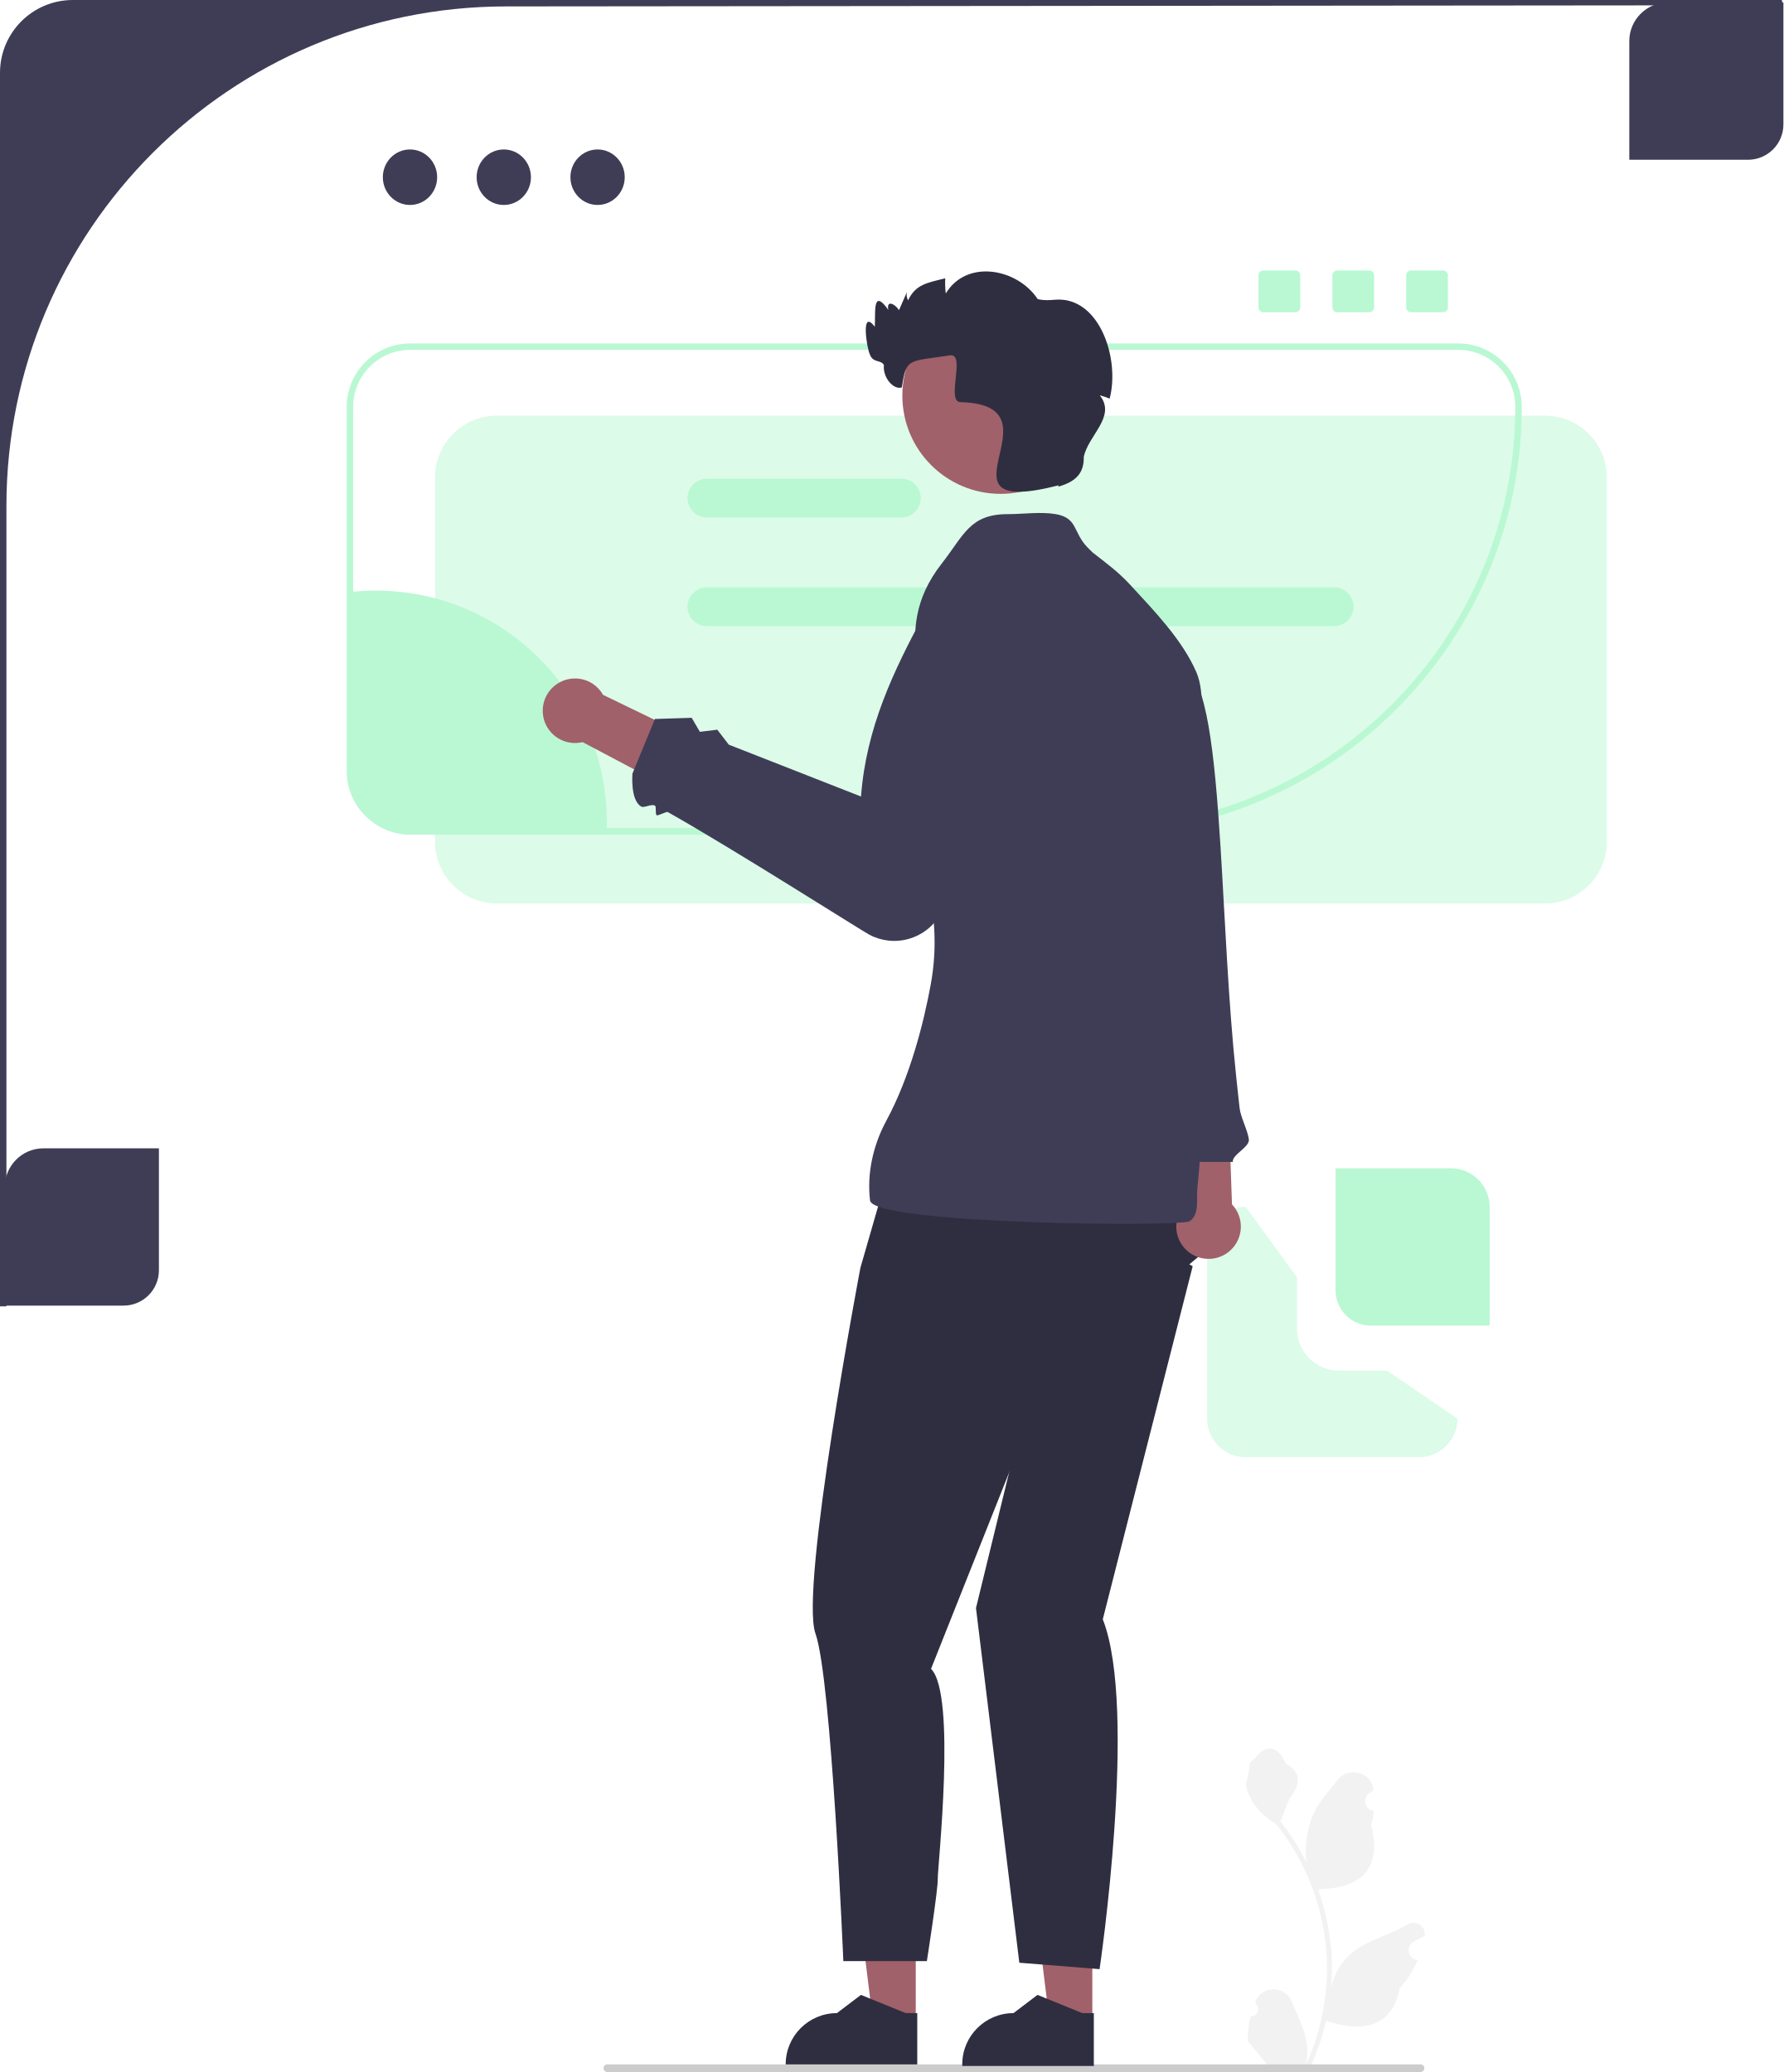
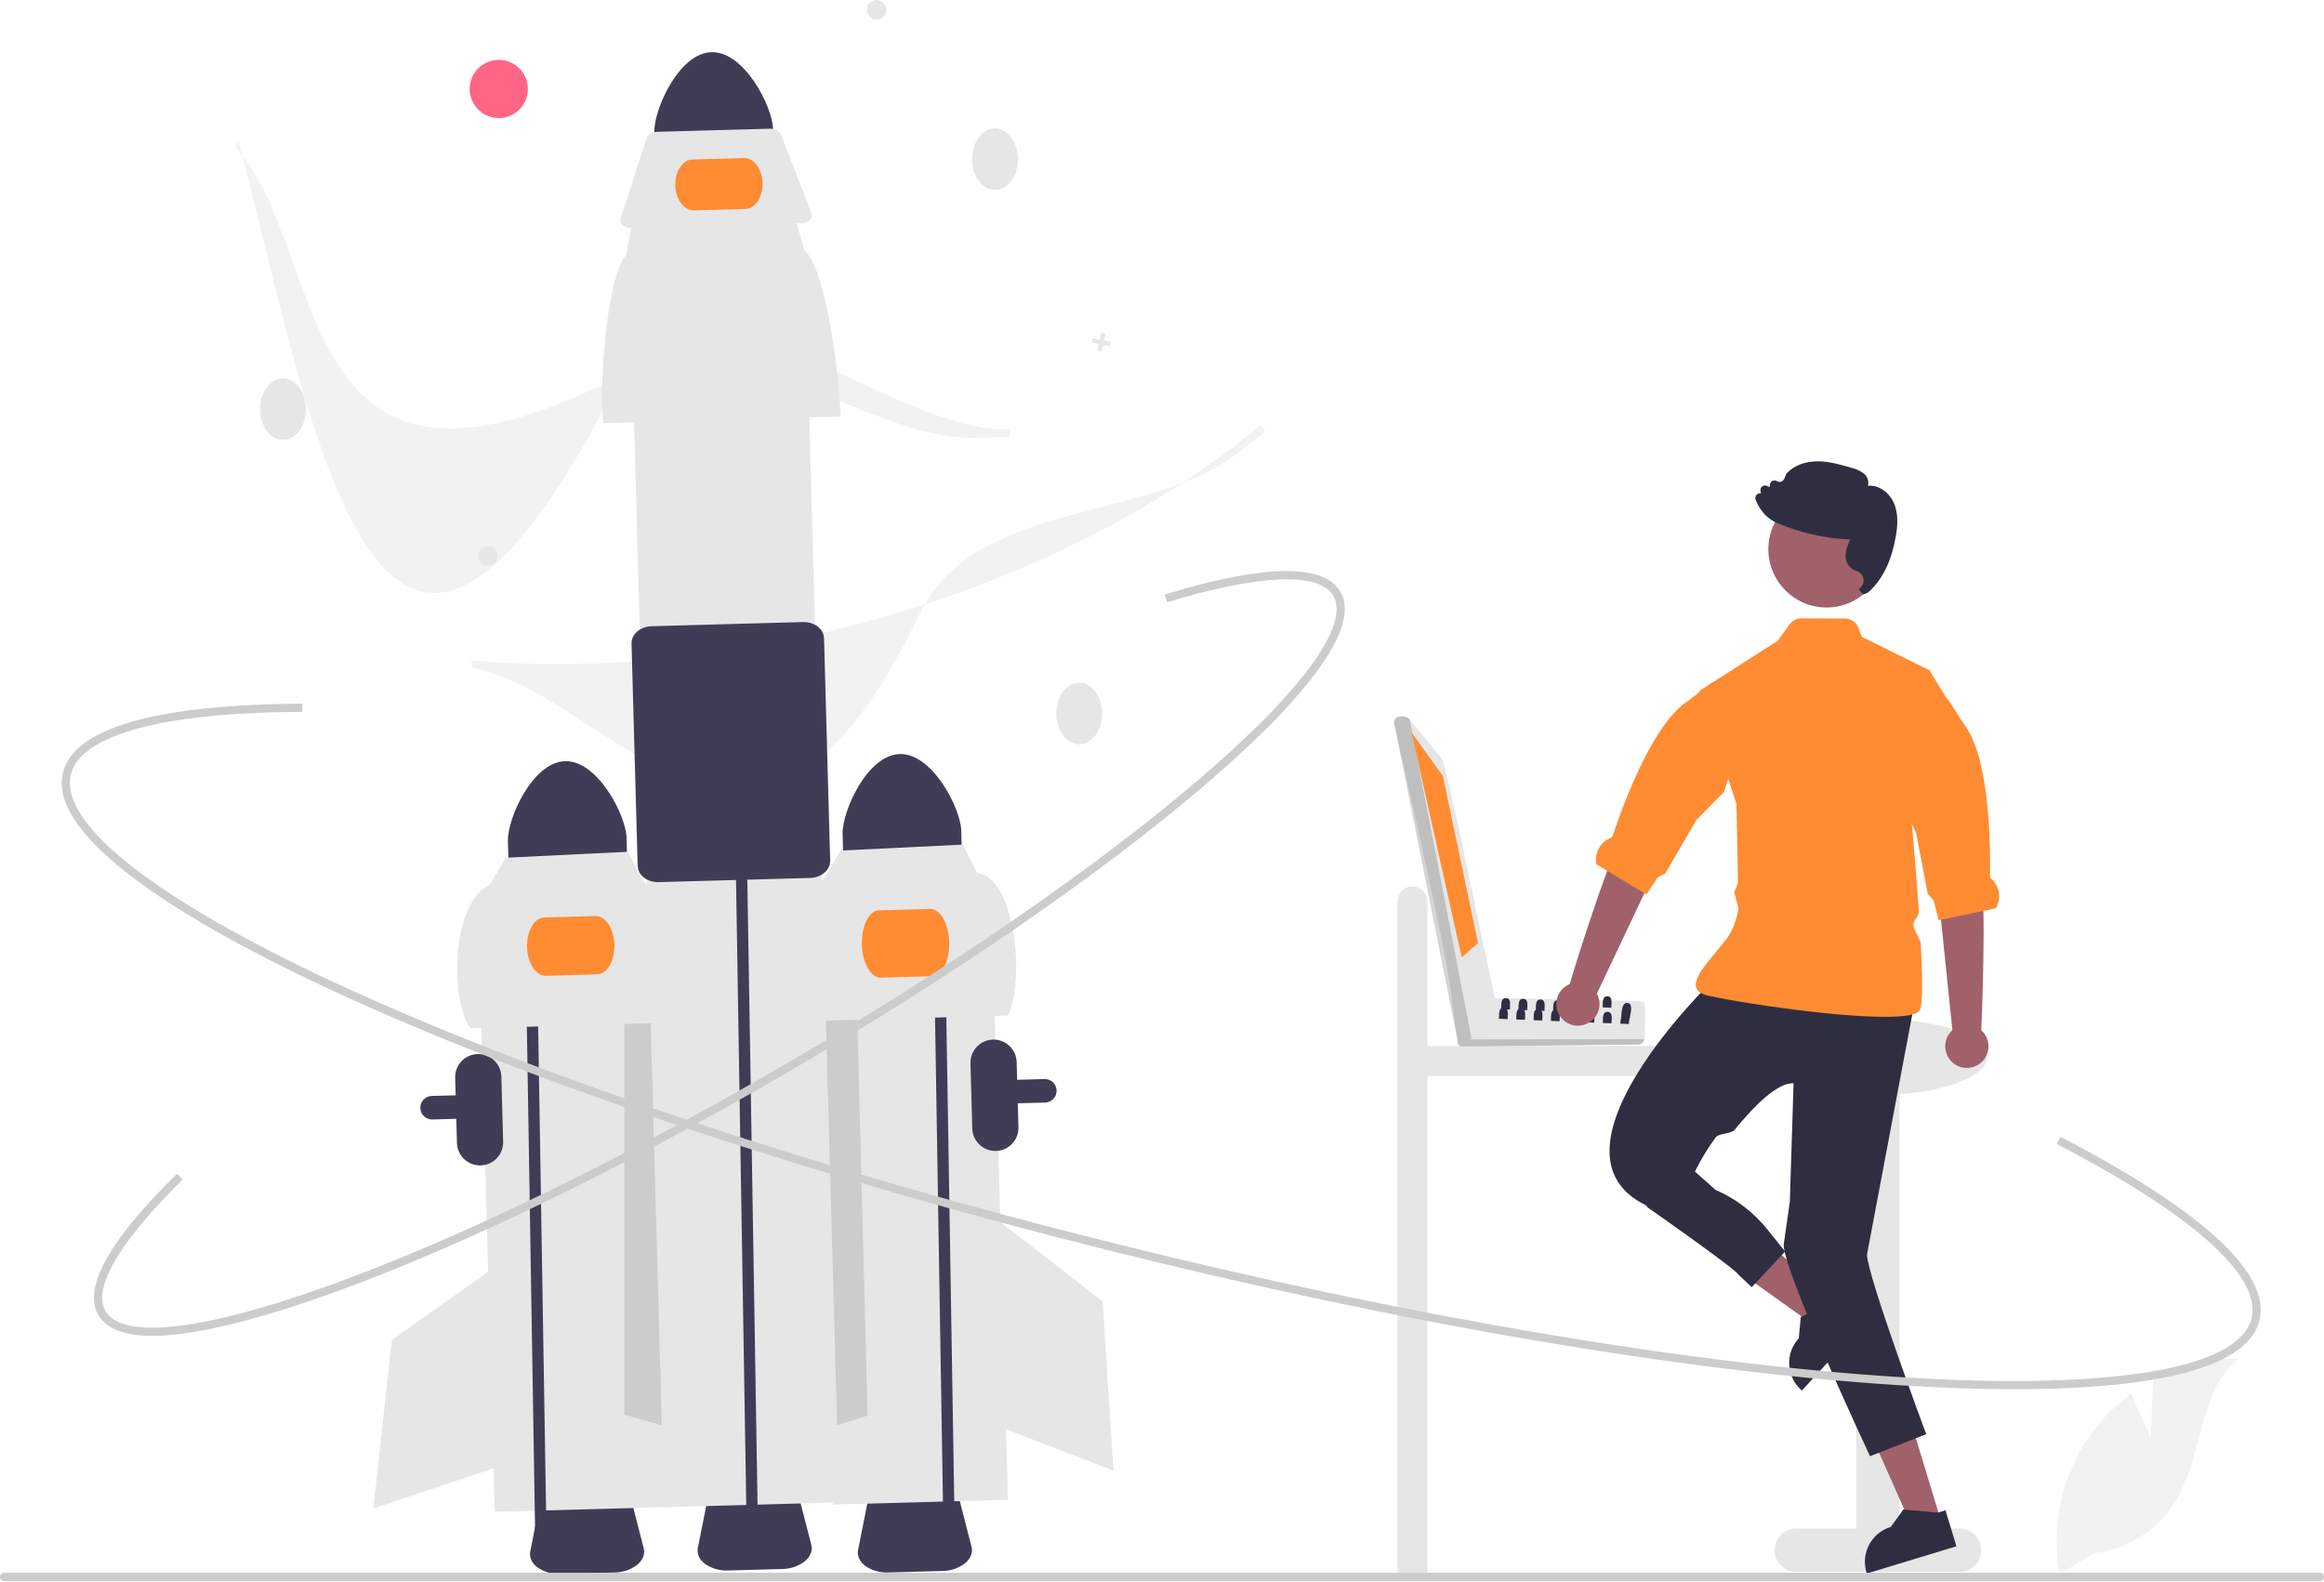
- <svg xmlns="http://www.w3.org/2000/svg" width="555.5" height="645.545" viewBox="0 0 555.5 645.545">
-   <path d="M38.5,406.773H1.5v-37c0-6.6,5.4-12,12-12H49.5v38c0,6.065-4.935,11-11,11Z" fill="#3f3d56" />
-   <path d="M544.5,49.773h-37V12.773c0-6.6,5.4-12,12-12h36V38.773c0,6.065-4.935,11-11,11Z" fill="#3f3d56" />
-   <g>
-     <polygon points="285.241 629.768 271.914 629.767 265.575 578.362 285.244 578.364 285.241 629.768" fill="#a0616a" />
-     <path d="M285.71,643.671l-40.982-.002v-.518c.001-8.809,7.142-15.951,15.952-15.951h.001l7.486-5.679,13.967,5.68,3.578,0-.001,16.47Z" fill="#2f2e41" />
-   </g>
-   <path d="M276.795,364.463l-8.795,30.537s-19,99.935-14,113.935,8.685,102.065,8.685,102.065h26.016s3.504-22.341,3.402-25.703c-.102-3.362,5.898-57.362-2.102-65.362l35-88,55-46-21.567-26.77-81.638,5.299Z" fill="#2f2e41" />
-   <path d="M404,414v-16l-16-22c-6.6,0-12,5.4-12,12v54c0,6.6,5.4,12,12,12h54c6.6,0,12-5.4,12-12l-22-15h-15c-7.168,0-13-5.832-13-13Z" fill="#b9f8d3" opacity=".5" />
-   <path d="M481.22,281.5H154.78c-10.631,0-19.279-8.649-19.279-19.28v-113.44c0-10.631,8.648-19.28,19.279-19.28H481.22c10.631,0,19.28,8.649,19.28,19.28v113.44c0,10.631-8.649,19.28-19.28,19.28Z" fill="#b9f8d3" opacity=".5" />
-   <path d="M340.78,260H127.78c-10.907,0-19.78-8.874-19.78-19.78V126.78c0-10.907,8.873-19.78,19.78-19.78H454.22c10.907,0,19.78,8.874,19.78,19.78,0,73.458-59.762,133.22-133.22,133.22ZM127.78,109c-9.804,0-17.78,7.976-17.78,17.78v113.44c0,9.804,7.976,17.78,17.78,17.78h213c72.355,0,131.22-58.865,131.22-131.22,0-9.804-7.976-17.78-17.78-17.78H127.78Z" fill="#b9f8d3" />
-   <g>
-     <path d="M367.8,377.044l-2.117-29.963,16.948-3.597,1.111,31.758c.668,.704,1.246,1.516,1.702,2.43,2.479,4.968,.462,11.006-4.507,13.486-4.968,2.479-11.006,.462-13.486-4.507-1.581-3.169-1.327-6.768,.349-9.606Z" fill="#a0616a" />
-     <path d="M340.895,184.923l-6.52,4.859,16.025,91.379-2.343,5.595,3.125,2.939,.958,7.028,12.618,65.278h19.242c-.282-2.268,5.281-4.592,5-7-.321-2.753-2.575-6.918-2.895-9.827-.099-.901-.199-1.808-.298-2.722-.146-1.341-.292-2.696-.438-4.063-.113-1.058-.227-2.124-.34-3.197-2.46-23.216-3.472-49.342-4.893-71.901-1.812-28.76-4.289-51.724-11.282-55.476l-27.959-22.893Z" fill="#3f3d56" />
-   </g>
-   <path d="M389.535,628.212c2.066,.129,3.208-2.437,1.645-3.933l-.155-.618c.02-.05,.041-.099,.062-.148,2.089-4.982,9.17-4.947,11.241,.042,1.839,4.428,4.179,8.864,4.756,13.546,.258,2.067,.142,4.172-.316,6.2,4.308-9.411,6.575-19.687,6.575-30.021,0-2.597-.142-5.193-.433-7.783-.239-2.119-.568-4.224-.995-6.31-2.306-11.277-7.299-22.018-14.5-30.99-3.462-1.892-6.349-4.851-8.093-8.397-.626-1.279-1.117-2.655-1.35-4.056,.394,.052,1.486-5.949,1.188-6.317,.549-.833,1.532-1.247,2.131-2.06,2.982-4.043,7.091-3.337,9.236,2.157,4.582,2.313,4.627,6.148,1.815,9.837-1.789,2.347-2.035,5.522-3.604,8.035,.162,.207,.329,.407,.491,.614,2.961,3.798,5.522,7.88,7.681,12.169-.61-4.766,.291-10.508,1.826-14.21,1.748-4.217,5.025-7.769,7.91-11.415,3.466-4.379,10.573-2.468,11.184,3.083,.006,.054,.012,.107,.017,.161-.429,.242-.848,.499-1.259,.77-2.339,1.547-1.531,5.174,1.241,5.602l.063,.01c-.155,1.544-.42,3.074-.807,4.579,3.702,14.316-4.29,19.53-15.701,19.764-.252,.129-.497,.258-.749,.381,1.156,3.255,2.08,6.594,2.764,9.979,.614,2.99,1.04,6.013,1.279,9.049,.297,3.83,.271,7.68-.052,11.503l.019-.136c.82-4.211,3.107-8.145,6.427-10.87,4.946-4.063,11.933-5.559,17.268-8.824,2.568-1.572,5.859,.459,5.411,3.437l-.022,.143c-.794,.323-1.569,.698-2.319,1.117-.429,.242-.848,.499-1.259,.77-2.339,1.547-1.531,5.174,1.241,5.602l.063,.01c.045,.006,.084,.013,.129,.019-1.363,3.236-3.262,6.239-5.639,8.829-2.315,12.497-12.256,13.683-22.89,10.044h-.006c-1.163,5.064-2.861,10.011-5.044,14.726h-18.02c-.065-.2-.123-.407-.181-.607,1.666,.103,3.346,.006,4.986-.297-1.337-1.641-2.674-3.294-4.011-4.935-.032-.032-.058-.065-.084-.097-.678-.84-1.363-1.673-2.041-2.512l-0-.001c-.042-2.578,.267-5.147,.879-7.64l.001-0Z" fill="#f2f2f2" />
-   <path d="M187.983,644.355c0,.66,.53,1.19,1.19,1.19h253.29c.66,0,1.19-.53,1.19-1.19,0-.66-.53-1.19-1.19-1.19H189.173c-.66,0-1.19,.53-1.19,1.19Z" fill="#ccc" />
-   <path d="M22.69,0C10.159,0,0,10.159,0,22.69V407H2V157.68C2,71.7,71.7,2,157.68,2l397.684-.364-.364-1.636H22.69Z" fill="#3f3d56" />
-   <path d="M189,256c0,1.34-.04,2.68-.11,4h-61.11c-10.37,0-18.78-8.41-18.78-18.78v-56.78c2.63-.29,5.3-.44,8-.44,39.76,0,72,32.24,72,72Z" fill="#b9f8d3" />
-   <path d="M415.551,182.996H220.182c-3.33,0-6.036,2.706-6.036,6.036s2.706,6.036,6.036,6.036h195.369c3.33,0,6.036-2.706,6.036-6.036s-2.706-6.036-6.036-6.036Z" fill="#b9f8d3" />
-   <path d="M280.756,149.152h-60.575c-3.33,0-6.036,2.706-6.036,6.036s2.706,6.036,6.036,6.036h60.575c3.33,0,6.036-2.706,6.036-6.036s-2.706-6.036-6.036-6.036Z" fill="#b9f8d3" />
-   <g>
-     <polygon points="340.241 629.768 326.914 629.767 320.575 578.362 340.244 578.364 340.241 629.768" fill="#a0616a" />
-     <path d="M340.71,643.671l-40.982-.002v-.518c.001-8.809,7.142-15.951,15.952-15.951h.001l7.486-5.679,13.967,5.68,3.578,0-.001,16.47Z" fill="#2f2e41" />
-   </g>
-   <path d="M312.5,376.5l7,61-15.5,63.5,13.5,110.5,25,2s12-81,1-109l28-110-21-12-38-6Z" fill="#2f2e41" />
-   <path d="M338.583,170.386c-4.412-4.71-2.901-9-9.722-10.203-4.624-.815-10.189,.002-14.924-.002-11.9-.011-13.689,6.569-20.54,15.311-17.647,22.517-1.229,40.586-5.397,67.508-3.873,25.014,6.506,38.636,1.909,63.718-2.188,11.939-6.43,28.75-13.852,42.481-4.098,7.581-6.063,16.401-5.058,24.802,.89,7.435,96.907,8.302,99.564,6.472,3.129-2.154,2.071-6.772,2.376-9.989,.828-8.716,1.67-14.822-.423-23.725-1.967-8.366-1.93-18.086-1.957-26.732-.026-8.336-11.768,5.426-11.085-2.896,.87-10.614,2.595-20.998,4.495-31.516,1.471-8.141,2.047-16.506,4.208-24.477,2.489-9.182,5.456-17.259,5.556-26.888,.078-7.496,1.887-17.974-1.093-24.841-4.39-10.117-13.243-19.227-20.712-27.33-3.714-4.029-7.401-6.651-11.643-9.991" fill="#3f3d56" />
-   <g>
-     <path d="M187.849,216.49l27.035,13.091-5.324,16.487-28.09-14.858c-.943,.228-1.935,.325-2.954,.265-5.543-.325-9.773-5.083-9.448-10.626,.325-5.543,5.083-9.773,10.626-9.448,3.535,.207,6.53,2.221,8.156,5.088Z" fill="#a0616a" />
-     <path d="M270.775,291.212c-2.59-1.372-42.035-26.527-62.775-38.212-.389-.219-3.066,1.215-3.439,1.005-.57-.321-.028-2.705-.561-3.005-1.155-.651-3.312,.823-4.269,.284-3.465-1.953-2.731-10.284-2.731-10.284l7-17,11.444-.365,2.556,4.365,5.426-.654,3.574,4.654,41.192,16.162c1.601-21.478,10.19-39.197,19.494-56.53l3.761,.711c9.484,1.792,15.81,10.818,14.258,20.345l-10.862,66.676c-1.052,6.204-5.441,11.206-11.455,13.054-4.346,1.336-8.855,.784-12.613-1.205Z" fill="#3f3d56" />
-   </g>
-   <circle cx="311.671" cy="123.257" r="30.605" fill="#a0616a" />
-   <path d="M345.639,124.188c-1.07-.43-2.14-.79-3.07-1.02,5.252,6.612-3.614,12.414-4.99,19.18,.115,5.372-2.822,7.808-7.96,9.28l.12-.42c-41.791,10.705,2.293-24.929-30.38-25.911-4.98,.291,1.671-15.367-3.45-14.579-13,2-13.606,.626-14.999,10.001-2.531,.829-6.001-3.001-5.59-7.001-.926-1.683-3.347-.606-4.32-3.16-1.03-1.95-2.99-14.7,1.48-8.74,.296-4.069-.855-12.387,4.22-5.28-.66-3.233,2.146-1.833,3.32,.09,.83-1.89,1.66-3.77,2.48-5.66-.23,.85-.08,1.78,.34,2.62,2.359-5.011,5.96-5.465,11.58-6.88-.065,1.535-.03,3.331,.18,4.72,6.525-10.811,22.328-7.791,28.629,1.761,3.993,.912,5.681-.47,9.681,.529,10.748,2.687,15.661,19.26,12.73,30.47Z" fill="#2f2e41" />
-   <path d="M427,413h37v-37c0-6.6-5.4-12-12-12h-36v38c0,6.065,4.935,11,11,11Z" fill="#b9f8d3" />
-   <ellipse cx="127.706" cy="55.21" rx="8.457" ry="8.645" fill="#3f3d56" />
-   <ellipse cx="156.92" cy="55.21" rx="8.457" ry="8.645" fill="#3f3d56" />
-   <ellipse cx="186.134" cy="55.21" rx="8.457" ry="8.645" fill="#3f3d56" />
-   <path d="M393.5,84.273c-.827,0-1.5,.673-1.5,1.5v10c0,.827,.673,1.5,1.5,1.5h10c.827,0,1.5-.673,1.5-1.5v-10c0-.827-.673-1.5-1.5-1.5h-10Z" fill="#b9f8d3" />
-   <path d="M416.5,84.273c-.827,0-1.5,.673-1.5,1.5v10c0,.827,.673,1.5,1.5,1.5h10c.827,0,1.5-.673,1.5-1.5v-10c0-.827-.673-1.5-1.5-1.5h-10Z" fill="#b9f8d3" />
-   <path d="M439.5,84.273c-.827,0-1.5,.673-1.5,1.5v10c0,.827,.673,1.5,1.5,1.5h10c.827,0,1.5-.673,1.5-1.5v-10c0-.827-.673-1.5-1.5-1.5h-10Z" fill="#b9f8d3" />
+ <svg xmlns="http://www.w3.org/2000/svg" data-name="Layer 1" width="855.157" height="581.907" viewBox="0 0 855.157 581.907">
+   <path d="M696.927,503.797a5.5,5.5,0,0,1,5.5,5.5v53.206h105.5a5.5,5.5,0,0,1,0,11h-105.5v184h-11V509.297A5.5,5.5,0,0,1,696.927,503.797Z" transform="translate(-177.1854 -177.5591)" fill="#e6e6e6" />
+   <path d="M403.333,756.253l-19.832.548a13.812,13.812,0,0,1-8.486-2.379c-2.154-1.602-3.142-3.768-2.708-5.943l3.903-19.613c.735-3.7,5.27-6.497,10.78-6.649l10.952-.302c5.51-.152,10.192,2.39,11.13,6.044l4.979,19.368c.552,2.148-.314,4.365-2.376,6.083A13.812,13.812,0,0,1,403.333,756.253Z" transform="translate(-177.1854 -177.5591)" fill="#3f3d56" />
+   <path d="M523.963,755.693l-19.832.548a13.812,13.812,0,0,1-8.486-2.379c-2.154-1.602-3.142-3.768-2.708-5.943l3.903-19.613c.735-3.7,5.27-6.497,10.78-6.649l10.952-.302c5.51-.152,10.192,2.39,11.13,6.044l4.979,19.368c.552,2.148-.314,4.365-2.376,6.083A13.812,13.812,0,0,1,523.963,755.693Z" transform="translate(-177.1854 -177.5591)" fill="#3f3d56" />
+   <path d="M334.467,589.188a4.331,4.331,0,0,1,1.595-8.308L561.53,574.655a4.33,4.33,0,0,1,4.449,4.208l0,0a4.336,4.336,0,0,1-4.209,4.448l-0-0-225.468,6.226A4.307,4.307,0,0,1,334.467,589.188Z" transform="translate(-177.1854 -177.5591)" fill="#3f3d56" />
+   <rect x="356.219" y="515.396" width="64.474" height="217.68" transform="translate(-194.2683 -166.5985) rotate(-1.58175)" fill="#e6e6e6" />
+   <polygon points="242.126 333.079 229.737 366.828 229.748 520.587 244.844 524.916 242.126 333.079" fill="#ccc" />
+   <path d="M385.116,457.681c-12.057.342-21.257,21.209-21.036,29.352l.407,14.742,43.659-1.206-.407-14.742C407.511,477.685,397.174,457.357,385.116,457.681Z" transform="translate(-177.1854 -177.5591)" fill="#3f3d56" />
+   <path d="M354.063,606.44a8.51,8.51,0,0,1-8.731-8.262l-.662-23.991a8.5,8.5,0,1,1,16.994-.469l.662,23.991A8.51,8.51,0,0,1,354.063,606.44Z" transform="translate(-177.1854 -177.5591)" fill="#3f3d56" />
+   <polyline points="193.233 339.284 192.928 323.429 197.086 323.326 197.391 339.13 201.16 569.476 197.001 569.591" fill="#3f3d56" />
+   <path d="M425.067,553.92l-74.739,2.064c-7.139-8.705-7.787-45.793,7.111-52.851l5.842-9.92,45.043-2.199,5.264,10.445C420.999,507.764,424.82,544.62,425.067,553.92Z" transform="translate(-177.1854 -177.5591)" fill="#e6e6e6" />
+   <path d="M396.936,536.132l-18.9.522c-3.647.101-6.748-4.631-6.911-10.546s2.672-10.811,6.319-10.912l18.9-.522c3.647-.101,6.748,4.631,6.911,10.546S400.583,536.032,396.936,536.132Z" transform="translate(-177.1854 -177.5591)" fill="#ff8c32" />
+   <polygon points="183.151 465.568 144.192 493.088 137.386 555.138 182.834 539.953 183.151 465.568" fill="#e6e6e6" />
+   <rect x="480.63" y="512.731" width="64.474" height="217.68" transform="translate(-194.1474 -163.1654) rotate(-1.58175)" fill="#e6e6e6" />
+   <polygon points="301.996 333.806 315.257 367.222 319.236 520.93 304.257 525.649 301.996 333.806" fill="#ccc" />
+   <ellipse cx="397.132" cy="262.584" rx="8.447" ry="11.327" fill="#e6e6e6" />
+   <path d="M508.269,455.051c-12.057.342-21.257,21.209-21.036,29.352l.407,14.742,43.659-1.206L530.892,483.197C530.663,475.054,520.326,454.727,508.269,455.051Z" transform="translate(-177.1854 -177.5591)" fill="#3f3d56" />
+   <polyline points="343.567 344.247 343.262 328.392 347.42 328.288 347.725 344.093 351.494 574.439 347.335 574.554" fill="#3f3d56" />
+   <path d="M548.219,551.29l-74.739,2.064c-1.303-7.877.383-44.633,7.111-52.851l5.842-9.92,45.043-2.199,5.264,10.445C550.039,499.912,554.691,536.032,548.219,551.29Z" transform="translate(-177.1854 -177.5591)" fill="#e6e6e6" />
+   <path d="M520.18,536.813l-18.9.522c-3.647.101-6.768-5.374-6.957-12.202s2.626-12.466,6.273-12.567l18.9-.522c3.647-.101,6.768,5.374,6.957,12.202S523.827,536.712,520.18,536.813Z" transform="translate(-177.1854 -177.5591)" fill="#ff8c32" />
+   <polygon points="368.086 449.662 405.749 478.93 409.715 541.227 365.009 523.983 368.086 449.662" fill="#e6e6e6" />
+   <path d="M534.754,338.68c-40.413,0-86.857-44.846-127.949-23.539-124.415,64.514-107.289-43.44-143.032-83.589l1.173-2.354c27.059,103.218,51.543,267.692,142.399,83.205,22.759-46.214,97.455,25.22,141.423,23.113l.076,2.829Q541.88,338.681,534.754,338.68Z" transform="translate(-177.1854 -177.5591)" fill="#f2f2f2" />
+   <path d="M631.751,345.026c-32.216,24.4-96.316,16.691-116.208,58.487-60.228,126.545-111.754,30.148-164.488,19.724l-.486-2.585c52.79,4.378,109.414-2.415,163.751-19.648,49.104-15.571,92.915-38.736,126.692-66.962l1.769,2.209Q637.432,340.725,631.751,345.026Z" transform="translate(-177.1854 -177.5591)" fill="#f2f2f2" />
+   <ellipse cx="104.132" cy="150.584" rx="8.447" ry="11.327" fill="#e6e6e6" />
+   <ellipse cx="366.132" cy="58.584" rx="8.447" ry="11.327" fill="#e6e6e6" />
+   <path d="M358.656,385.188c-3.862,2.573-7.815-3.551-3.878-6.01C358.639,376.605,362.592,382.729,358.656,385.188Z" transform="translate(-177.1854 -177.5591)" fill="#e6e6e6" />
+   <path d="M501.656,184.188c-3.862,2.573-7.815-3.551-3.878-6.01C501.639,175.605,505.592,181.729,501.656,184.188Z" transform="translate(-177.1854 -177.5591)" fill="#e6e6e6" />
+   <polygon points="408.749 125.801 406.292 125.262 406.83 122.804 405.192 122.445 404.653 124.903 402.196 124.365 401.837 126.003 404.294 126.542 403.756 128.999 405.394 129.358 405.933 126.9 408.39 127.439 408.749 125.801" fill="#e6e6e6" />
+   <circle cx="183.535" cy="32.737" r="10.702" fill="#ff6584" />
+   <path d="M439.001,196.75c-12.057.342-21.257,21.209-21.036,29.352l.407,14.742,43.659-1.206-.407-14.742C461.396,216.753,451.059,196.426,439.001,196.75Z" transform="translate(-177.1854 -177.5591)" fill="#3f3d56" />
+   <path d="M464.998,754.968l-19.832.548a13.812,13.812,0,0,1-8.486-2.379c-2.154-1.602-3.142-3.768-2.708-5.943l3.903-19.613c.736-3.7,5.27-6.497,10.78-6.649l10.952-.302c5.51-.152,10.192,2.39,11.13,6.044l4.979,19.368c.552,2.148-.314,4.365-2.376,6.083A13.812,13.812,0,0,1,464.998,754.968Z" transform="translate(-177.1854 -177.5591)" fill="#3f3d56" />
+   <rect x="415.453" y="291.401" width="64.474" height="440.016" transform="translate(-191.1314 -165.0065) rotate(-1.58175)" fill="#e6e6e6" />
+   <polyline points="270.868 325.949 270.563 310.094 274.721 309.991 275.026 325.795 278.795 556.141 274.636 556.256" fill="#3f3d56" />
+   <path d="M486.531,330.851,399.205,333.262c-1.523-9.203.447-52.15,8.308-61.752l2.154-11.462,60.297-1.665,3.155,11.171C481.778,276.922,486.242,319.985,486.531,330.851Z" transform="translate(-177.1854 -177.5591)" fill="#e6e6e6" />
+   <path d="M471.87,259.735l-62.223,1.718c-2.297.063-4.193-1.142-4.236-2.693a1.952,1.952,0,0,1,.097-.658l9.665-29.775c.414-1.275,2.061-2.211,3.984-2.264l41.264-1.139c1.923-.053,3.619.791,4.103,2.041l11.293,29.196c.578,1.493-.756,3.047-2.98,3.471A6.081,6.081,0,0,1,471.87,259.735Z" transform="translate(-177.1854 -177.5591)" fill="#e6e6e6" />
+   <path d="M415.786,501.486a7.626,7.626,0,0,1-1.581-.915,5.604,5.604,0,0,1-2.379-4.321l-2.261-81.878c-.093-3.389,3.225-6.241,7.398-6.356l55.703-1.538c4.173-.116,7.643,2.549,7.737,5.938l2.261,81.878a5.603,5.603,0,0,1-2.137,4.446,8.506,8.506,0,0,1-5.261,1.91l-55.702,1.538A8.92,8.92,0,0,1,415.786,501.486Z" transform="translate(-177.1854 -177.5591)" fill="#3f3d56" />
+   <path d="M451.438,254.466l-18.9.522c-3.647.101-6.731-4.02-6.874-9.184s2.709-9.449,6.356-9.55l18.9-.522c3.647-.101,6.731,4.02,6.874,9.184S455.085,254.365,451.438,254.466Z" transform="translate(-177.1854 -177.5591)" fill="#ff8c32" />
+   <path d="M898.194,740.087h-22V580.21c18.402-1.32,32.233-6.955,32.233-13.707,0-7.732-18.132-14-40.5-14s-40.5,6.268-40.5,14c0,6.818,14.1,12.494,32.767,13.742V740.087h-22a8,8,0,0,0,0,16h60a8,8,0,0,0,0-16Z" transform="translate(-177.1854 -177.5591)" fill="#e6e6e6" />
+   <polygon points="676.847 481.363 669.62 489.238 635.806 465.112 646.471 453.489 676.847 481.363" fill="#a0616a" />
+   <path d="M835.554,679.707a13.322,13.322,0,0,0,4.336,9.307l.318.296,9.478-10.329,13.821-15.064-10.203-9.367-1.842,2.012-.192.207-9.182,4.343-1.946.925-.333.155-.732,7.865v.007A13.283,13.283,0,0,0,835.554,679.707Z" transform="translate(-177.1854 -177.5591)" fill="#2f2e41" />
+   <polygon points="714.287 559.924 704.06 563.031 687.21 525.063 702.304 520.478 714.287 559.924" fill="#a0616a" />
+   <path d="M863.987,756.202l.126.422,32.976-10.018-4.025-13.251-2.604.792-.274.081-12.26-1.125-.363-.03-4.639,6.4a13.413,13.413,0,0,0-8.938,16.728Z" transform="translate(-177.1854 -177.5591)" fill="#2f2e41" />
+   <path id="ad16ec3e-8c70-4d69-a6df-f9bf45b483f6-39" data-name="Path 17" d="M807.142,538.687s-65.294,63.042-24.016,82.556h12.758a84.503,84.503,0,0,1,12.611-25.108c1.205-1.577,5.721-1.257,6.975-2.794,7.657-9.387,15.958-17.448,21.691-17.128l-1.372,43.558L833.571,635.308c-1.165,8.032,31.727,78.161,31.727,78.161L885.972,705.344s-21.54-57.762-21.792-66.089L881.442,547.693Z" transform="translate(-177.1854 -177.5591)" fill="#2f2e41" />
+   <path d="M801.698,541.796a3.89,3.89,0,0,0,1.273,1.154,8.99,8.99,0,0,0,2.671.991c14.701,3.337,62.726,10.255,75.192,6.955,1.532-.4,2.53-.962,2.856-1.702,1.043-2.338.91-12.215.296-24.142-.111-2.234-2.575-4.654-2.723-6.992-.104-1.753,2.109-3.403,1.99-5.186-.814-12.06-1.864-24.349-2.567-32.118-.444-4.994-.747-8.116-.747-8.116l7.584-47.817-.355-.585-.4-.2-24.453-12.104-1.332-3.403a5.267,5.267,0,0,0-4.876-3.337l-16.107-.067a5.249,5.249,0,0,0-4.284,2.175l-4.365,6.045-28.855,18.497.111.34,13.54,41.203.067,3.211v.007l.503,25.821-1.398,3.5,1.576,5.741s-.725,6.711-4.609,11.697c-3.522,4.528-8.005,9.248-10.033,13.081v.007C801.128,538.571,800.751,540.405,801.698,541.796Z" transform="translate(-177.1854 -177.5591)" fill="#ff8c32" />
+   <path id="ef5568b9-6037-4ec0-9cfc-fa22633e4b80-40" data-name="Path 18" d="M779.991,617.498l3.49,4.41s32.098,22.456,33.2,24.555l5.073,4.8,12.274-13.12-6.383-8a50.107,50.107,0,0,0-19.221-14.716h0l-9.782-8.679Z" transform="translate(-177.1854 -177.5591)" fill="#2f2e41" />
+   <path d="M895.61,556.69l-5.845-56.578L888.222,476.827l16.36-2.958s-.648,16.65,1.495,26.044c2.115,9.27.281,55.535.15,56.773a7.96,7.96,0,1,1-10.617.005Z" transform="translate(-177.1854 -177.5591)" fill="#a0616a" />
+   <path d="M876.128,471.006l4.558,9.751,1.591,3.396,4.284,22.433,2.138,2.271,1.842,7.332.866-.178,15.611-3.233,4.55-.94A8.65,8.65,0,0,0,909.999,501.015c-.311-.281-.57-.555-.562-.814.259-15.604-.695-44.096-9.315-55.823-2.738-3.722-4.38-7.428-6.77-10.018-.007-.007-.007-.015-.015-.015l-5.815-9.522-.355-.585-.4-.2Z" transform="translate(-177.1854 -177.5591)" fill="#ff8c32" />
+   <circle id="af7fa85c-211d-4c02-a612-cf38cfa53f1c" data-name="Ellipse 5" cx="672.128" cy="202.131" r="21.431" fill="#a0616a" />
+   <path d="M874.761,375.079c.628-3.601,1.117-8.27-.681-12.42-1.519-3.493-5.32-6.768-9.545-6.326a4.399,4.399,0,0,0-1.373-4.399,11.555,11.555,0,0,0-4.688-2.204c-3.971-1.167-8.084-2.377-12.332-2.4-4.767-.026-8.99,1.607-11.58,4.486l-.063.093-.776,1.854a1.868,1.868,0,0,1-1.149,1.057,1.836,1.836,0,0,1-1.553-.19,1.695,1.695,0,0,0-2.581,1.366l-.041.791-1.112-.443a1.69,1.69,0,0,0-2.299,1.851l.148.941a1.811,1.811,0,0,0-1.38.311,1.655,1.655,0,0,0-.589,1.86,15.398,15.398,0,0,0,4.284,6.4,12.802,12.802,0,0,0,2.908,1.977q.329.166.685.315a76.252,76.252,0,0,0,26.963,6.108,15.654,15.654,0,0,0-1.674,5.372,5.875,5.875,0,0,0,2.514,5.541,7.399,7.399,0,0,0,1.204.552,7.941,7.941,0,0,1,1.155.534,3.598,3.598,0,0,1-.148,6.243s1.595,1.947,1.85,1.914a4.982,4.982,0,0,0,2.625-1.553C870.173,390.202,873.278,383.602,874.761,375.079Z" transform="translate(-177.1854 -177.5591)" fill="#2f2e41" />
+   <path d="M968.583,706.352l.931-20.943a67.64,67.64,0,0,1,31.55-7.986c-15.153,12.389-13.259,36.269-23.532,52.929a40.686,40.686,0,0,1-29.835,18.801l-12.68,7.764a68.176,68.176,0,0,1,14.37-55.246A65.854,65.854,0,0,1,961.489,690.425C964.526,698.433,968.583,706.352,968.583,706.352Z" transform="translate(-177.1854 -177.5591)" fill="#f2f2f2" />
+   <path d="M1032.342,757.913a1.549,1.549,0,0,1-1.553,1.553H178.739a1.553,1.553,0,0,1,0-3.106h852.05A1.549,1.549,0,0,1,1032.342,757.913Z" transform="translate(-177.1854 -177.5591)" fill="#ccc" />
+   <path d="M543.683,601.125a8.51,8.51,0,0,1-8.731-8.262l-.662-23.991a8.5,8.5,0,0,1,16.994-.469l.662,23.991A8.51,8.51,0,0,1,543.683,601.125Z" transform="translate(-177.1854 -177.5591)" fill="#3f3d56" />
+   <path d="M918.54,688.807q-19.368,0-42.457-1.464c-79.614-5.056-182.738-22.633-290.376-49.492-107.638-26.859-206.93-59.794-279.585-92.734-35.393-16.047-62.556-31.236-80.735-45.147-19.247-14.727-27.666-27.564-25.024-38.153,5.148-20.629,50.731-25.142,88.064-25.295l.013,3c-51.268.21-81.514,8.387-85.166,23.022-4.652,18.64,33.287,47.741,104.087,79.841,72.496,32.868,171.605,65.739,279.073,92.557,107.467,26.816,210.401,44.363,289.84,49.408,77.579,4.928,124.743-2.938,129.395-21.578,3.862-15.477-21.598-38.275-71.689-64.198l1.379-2.664c36.397,18.836,78.646,45.852,73.222,67.589-2.643,10.589-16.105,17.965-40.015,21.923C954.935,687.676,938.194,688.807,918.54,688.807Z" transform="translate(-177.1854 -177.5591)" fill="#ccc" />
+   <path d="M233.244,669.154c-10.246,0-16.907-2.546-19.855-7.607-5.814-9.98,3.923-27.493,28.941-52.051l2.102,2.141c-23.239,22.812-33.343,40.001-28.451,48.4,3.096,5.312,12.309,7.217,26.648,5.504,14.235-1.699,33.101-6.765,56.072-15.055,47.291-17.067,106.623-45.856,167.065-81.064,60.44-35.207,114.75-72.616,152.927-105.335,7.333-6.286,13.987-12.333,19.779-17.971a196.96,196.96,0,0,0,20.976-23.377c8.563-11.627,11.453-20.581,8.358-25.895-5.17-8.875-26.888-8.04-61.156,2.353l-.87-2.871c36.766-11.149,58.507-11.483,64.619-.992,3.797,6.519.926,16.337-8.534,29.184a199.923,199.923,0,0,1-21.299,23.748c-5.837,5.683-12.539,11.772-19.92,18.1-38.31,32.833-92.777,70.354-153.369,105.649-60.594,35.297-120.1,64.168-167.556,81.295-23.185,8.367-42.273,13.485-56.735,15.211A82.698,82.698,0,0,1,233.244,669.154Z" transform="translate(-177.1854 -177.5591)" fill="#ccc" />
+   <path d="M780.787,545.982c-7.414-.148-47.24-1.291-53.771-1.01-.369-1.293-12.75,14.573-13.051,14.671a1.808,1.808,0,0,0,.605,2.908c.728.442,64.932-.746,65.71-.591a1.786,1.786,0,0,0,1.594-1.038l.429-.961c.045-1.644.583-10.048.1-11.485A1.778,1.778,0,0,0,780.787,545.982Z" transform="translate(-177.1854 -177.5591)" fill="#e6e6e6" />
+   <path d="M782.303,559.959c-.377.905-.859,2.043-2.023,2.001l-65.032.73a1.794,1.794,0,0,1-1.565-2.633Z" transform="translate(-177.1854 -177.5591)" opacity="0.17" style="isolation:isolate" />
+   <path d="M727.32,544.777c-.7-1.211-18.086-87.238-19.537-87.958l-11.87-14.521-1.061-.798c-1.475-.81-5.014-.262-4.696,1.991h0c2.789,13.37,20.726,89.518,21.119,101.39l2.159,15.124a1.863,1.863,0,0,0,2.3,1.53,3.583,3.583,0,0,0,2.877-2.079C718.773,558.923,728.133,545.087,727.32,544.777Z" transform="translate(-177.1854 -177.5591)" fill="#e6e6e6" />
+   <path d="M695.91,442.299l22.703,117.161c-.759,1.922-4.312,3.268-5.139.747-.014-.003-23.291-116.644-23.315-116.713C689.911,440.687,694.55,440.598,695.91,442.299Z" transform="translate(-177.1854 -177.5591)" opacity="0.17" style="isolation:isolate" />
+   <polygon points="519.409 269.531 530.939 285.603 543.881 347.068 537.865 352.316 519.409 269.531" fill="#ff8c32" />
+   <path d="M773.344,554.269l3.19.13a12.539,12.539,0,0,1,.46-2.76c.48-2.28.91-4.99-1.08-4.98-1.35-.13-1.81,1.58-2.05,3.44A26.318,26.318,0,0,1,773.344,554.269Z" transform="translate(-177.1854 -177.5591)" fill="#2f2e41" />
+   <path d="M755.044,549.979l2.15.08,1.04.04c-.02-1.14.51-3.49-.78-4.07a1.6,1.6,0,0,0-.65-.13c-1.21-.07-1.57.85-1.68,1.91-.07.64-.04,1.32-.06,1.85C755.064,549.769,755.054,549.879,755.044,549.979Z" transform="translate(-177.1854 -177.5591)" fill="#2f2e41" />
+   <path d="M748.674,549.719l2.16.09,1.03.04c-.02-1.31.67-4.17-1.43-4.21-1.94-.11-1.69,2.36-1.74,3.76C748.694,549.509,748.684,549.619,748.674,549.719Z" transform="translate(-177.1854 -177.5591)" fill="#2f2e41" />
+   <path d="M742.304,549.469l2.15.08,1.04.04c-.02-1.3.67-4.16-1.43-4.2-1.94-.12-1.69,2.35-1.74,3.76C742.324,549.259,742.314,549.369,742.304,549.469Z" transform="translate(-177.1854 -177.5591)" fill="#2f2e41" />
+   <path d="M735.934,549.209l2.16.09,1.03.04c-.02-1.31.67-4.16-1.43-4.21-1.94-.11-1.69,2.36-1.74,3.76C735.954,548.999,735.944,549.109,735.934,549.209Z" transform="translate(-177.1854 -177.5591)" fill="#2f2e41" />
+   <path d="M729.564,548.959l2.15.08,1.04.04c-.02-1.2.56-3.71-.98-4.14h-.01a1.464,1.464,0,0,0-.44-.06,1.506,1.506,0,0,0-.54.05h-.01c-1.34.35-1.15,2.45-1.19,3.71C729.584,548.749,729.574,548.859,729.564,548.959Z" transform="translate(-177.1854 -177.5591)" fill="#2f2e41" />
+   <path d="M766.914,548.279l3.19.13c0-.12,0-.25.01-.4a13.33,13.33,0,0,0,.04-2.29c-.11-.84-.47-1.5-1.48-1.52-1.03-.06-1.44.6-1.6,1.45a3.116,3.116,0,0,0-.08.44v.01C766.914,546.879,766.964,547.719,766.914,548.279Z" transform="translate(-177.1854 -177.5591)" fill="#2f2e41" />
+   <path d="M760.544,548.019l3.19.13a23.28,23.28,0,0,0,.06-2.58c-.09-.88-.44-1.6-1.49-1.62-1.06-.07-1.47.65-1.63,1.54C760.524,546.349,760.604,547.379,760.544,548.019Z" transform="translate(-177.1854 -177.5591)" fill="#2f2e41" />
+   <path d="M754.174,547.769l.95.04,2.24.09c-.01-.48.08-1.18.09-1.87a4.233,4.233,0,0,0-.02-.62c-.08-.93-.41-1.7-1.5-1.72-1.11-.06-1.5.71-1.64,1.65C754.154,546.179,754.234,547.149,754.174,547.769Z" transform="translate(-177.1854 -177.5591)" fill="#2f2e41" />
+   <path d="M766.974,554.019l3.19.12c-.01-1.3.67-4.16-1.43-4.2C766.634,549.809,767.094,552.709,766.974,554.019Z" transform="translate(-177.1854 -177.5591)" fill="#2f2e41" />
+   <path d="M760.604,553.759l3.19.13c-.01-1.31.67-4.17-1.43-4.21C760.264,549.559,760.724,552.459,760.604,553.759Z" transform="translate(-177.1854 -177.5591)" fill="#2f2e41" />
+   <path d="M754.234,553.509l3.19.12c-.01-.93.34-2.65-.23-3.57a1.32,1.32,0,0,0-1.2-.63,1.406,1.406,0,0,0-.93.23C754.044,550.329,754.334,552.449,754.234,553.509Z" transform="translate(-177.1854 -177.5591)" fill="#2f2e41" />
+   <path d="M747.864,553.249l3.19.13c-.01-.93.33-2.64-.22-3.57a1.323,1.323,0,0,0-1.21-.64,1.389,1.389,0,0,0-.93.23C747.674,550.089,747.964,552.199,747.864,553.249Z" transform="translate(-177.1854 -177.5591)" fill="#2f2e41" />
+   <path d="M741.494,552.999l3.19.12c-.01-.93.34-2.65-.23-3.57a1.319,1.319,0,0,0-1.2-.63,1.405,1.405,0,0,0-.93.23C741.304,549.819,741.594,551.939,741.494,552.999Z" transform="translate(-177.1854 -177.5591)" fill="#2f2e41" />
+   <path d="M735.124,552.739l3.19.13c-.01-.93.33-2.64-.22-3.57a1.312,1.312,0,0,0-1.21-.64,1.389,1.389,0,0,0-.93.23C734.934,549.579,735.224,551.689,735.124,552.739Z" transform="translate(-177.1854 -177.5591)" fill="#2f2e41" />
+   <path d="M728.754,552.489l3.19.12c-.01-.93.33-2.64-.23-3.57a1.308,1.308,0,0,0-1.2-.63,1.405,1.405,0,0,0-.93.23C728.564,549.319,728.854,551.429,728.754,552.489Z" transform="translate(-177.1854 -177.5591)" fill="#2f2e41" />
+   <path d="M764.78,543.245l24.313-51.421L798.286,470.375l-14.448-8.227s-4.921,15.919-10.064,24.067c-5.075,8.04-18.718,52.287-19.006,53.497a7.96,7.96,0,1,0,10.012,3.533Z" transform="translate(-177.1854 -177.5591)" fill="#a0616a" />
+   <path d="M764.632,495.638l18.388,11.093,4.17-6.303,2.777-1.433,11.494-19.737,10.162-10.354,13.427-42.919-17.47,2.621-.023.007c-3.112,1.651-5.896,4.602-9.713,7.203-12.026,8.196-22.395,34.752-27.335,49.559-.081.243-.414.412-.8.578a8.653,8.653,0,0,0-5.077,9.685Z" transform="translate(-177.1854 -177.5591)" fill="#ff8c32" />
</svg>
